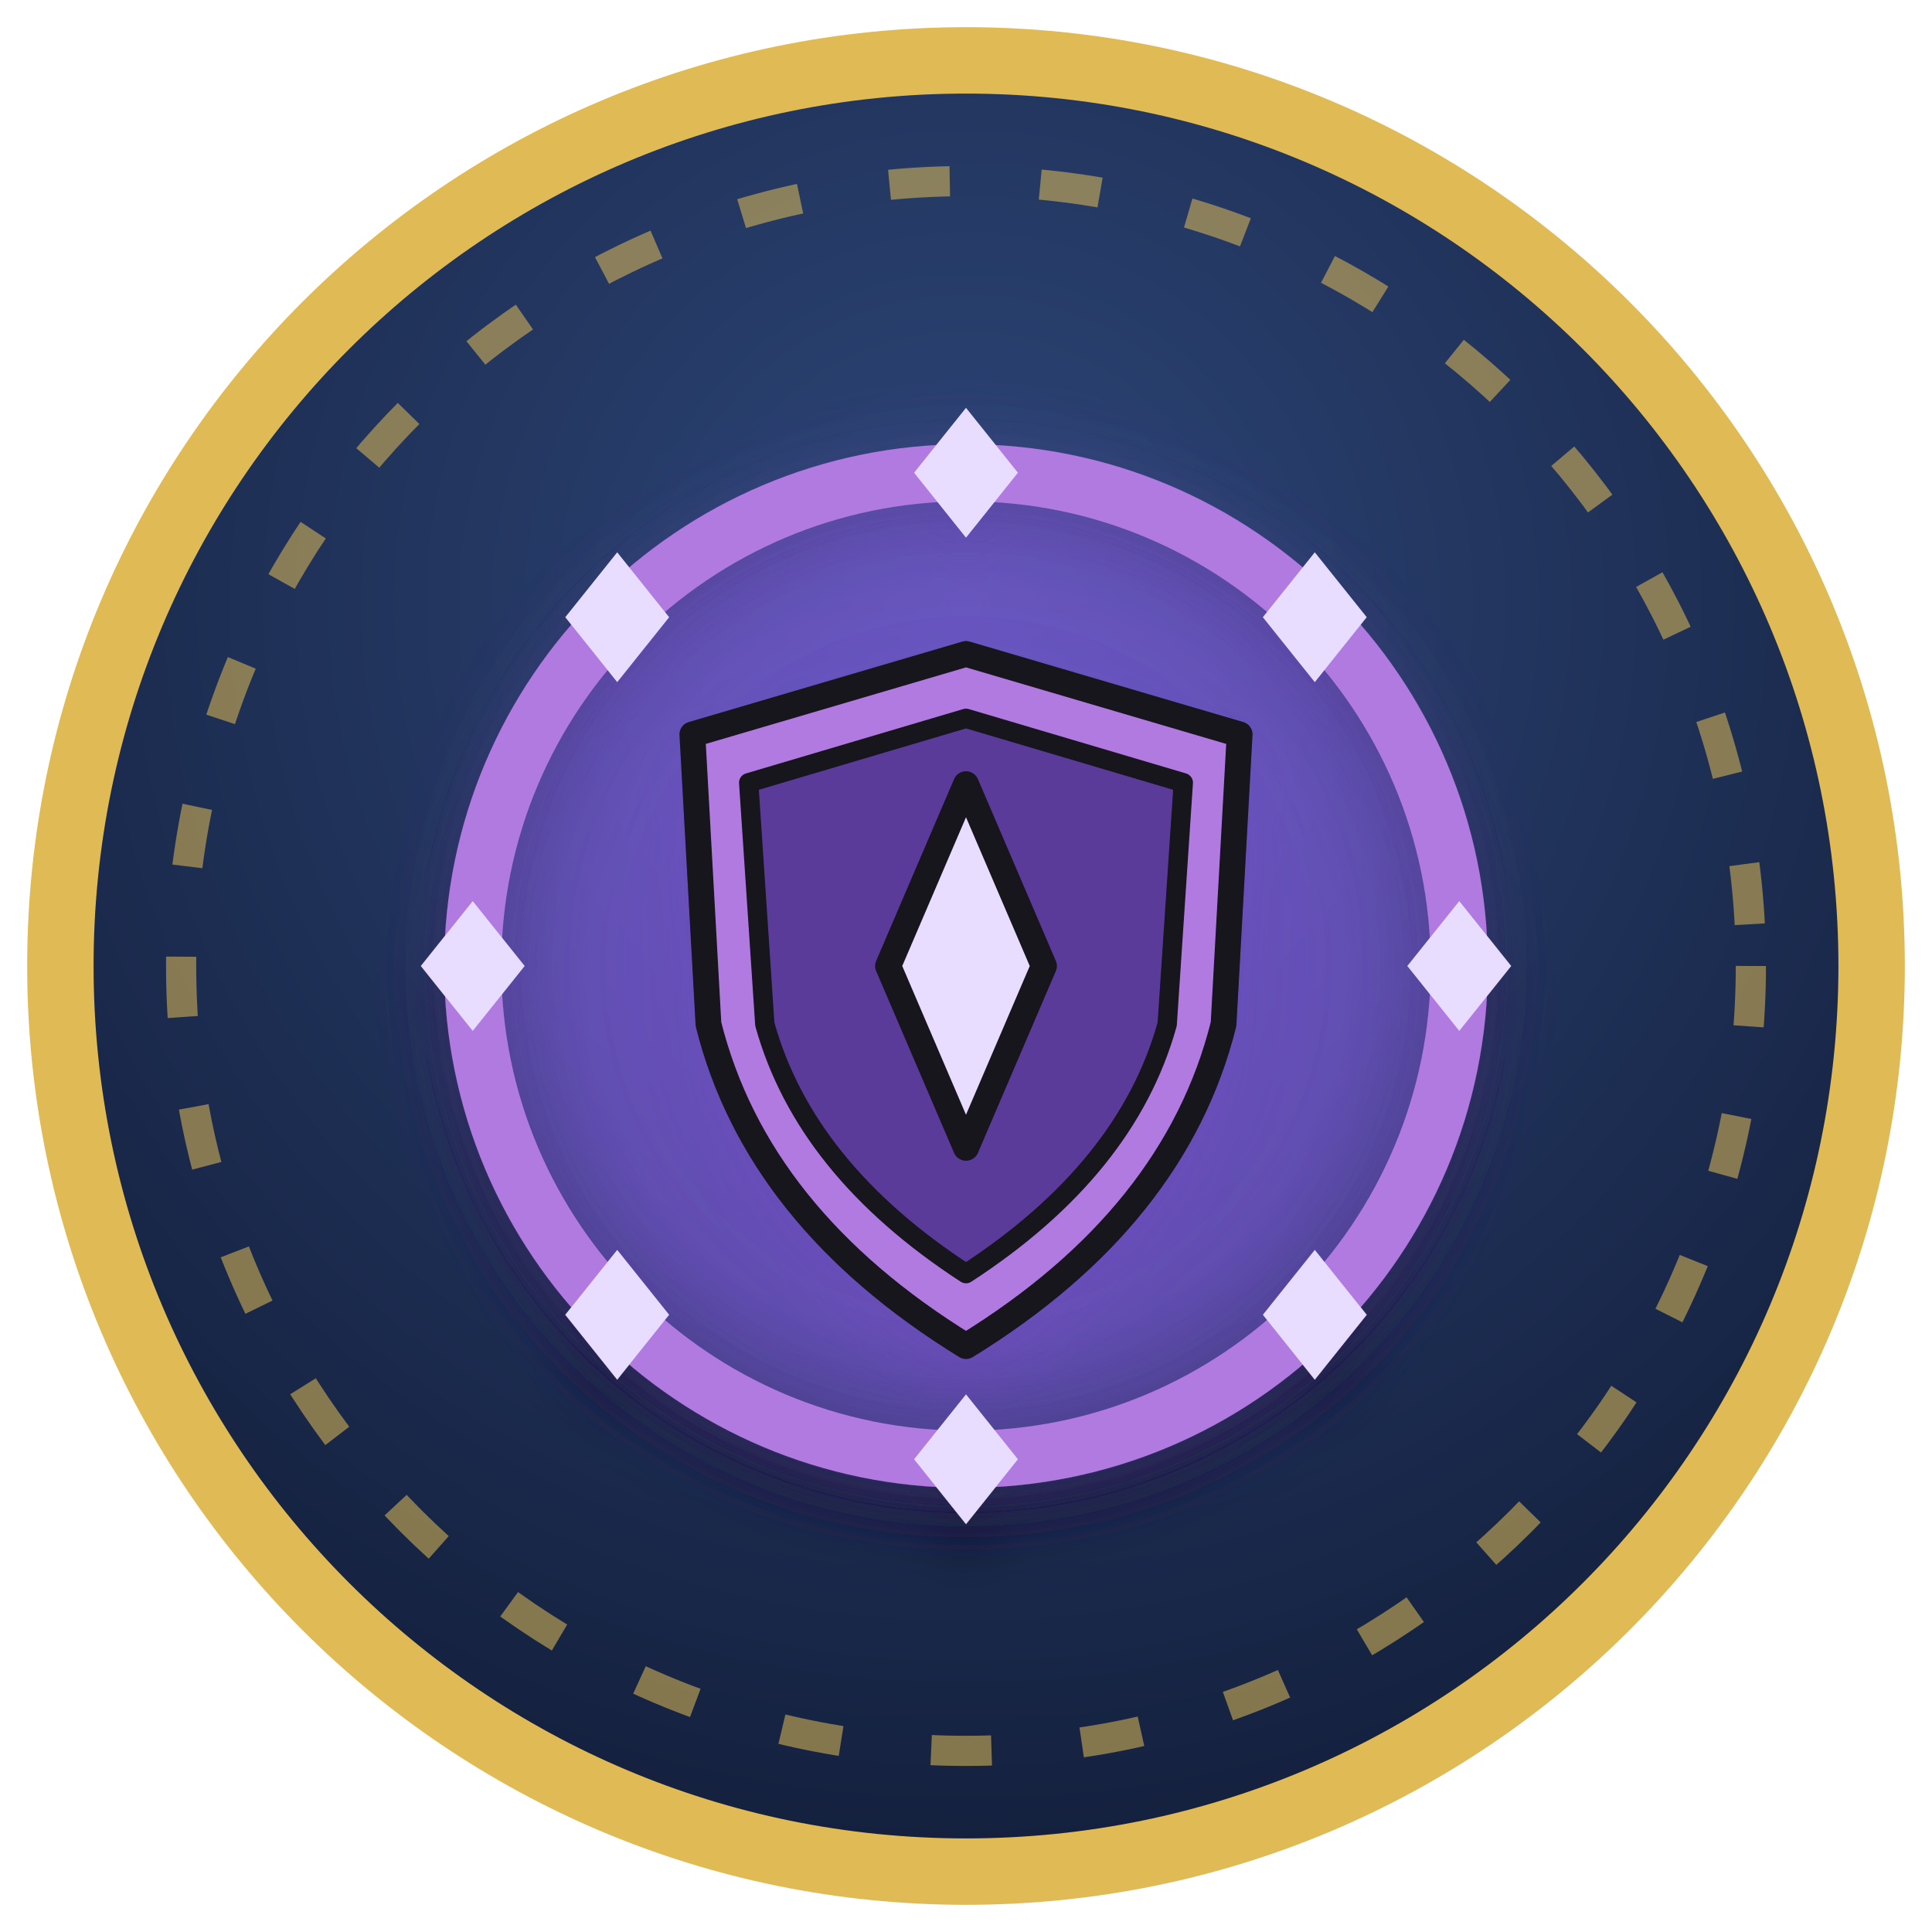
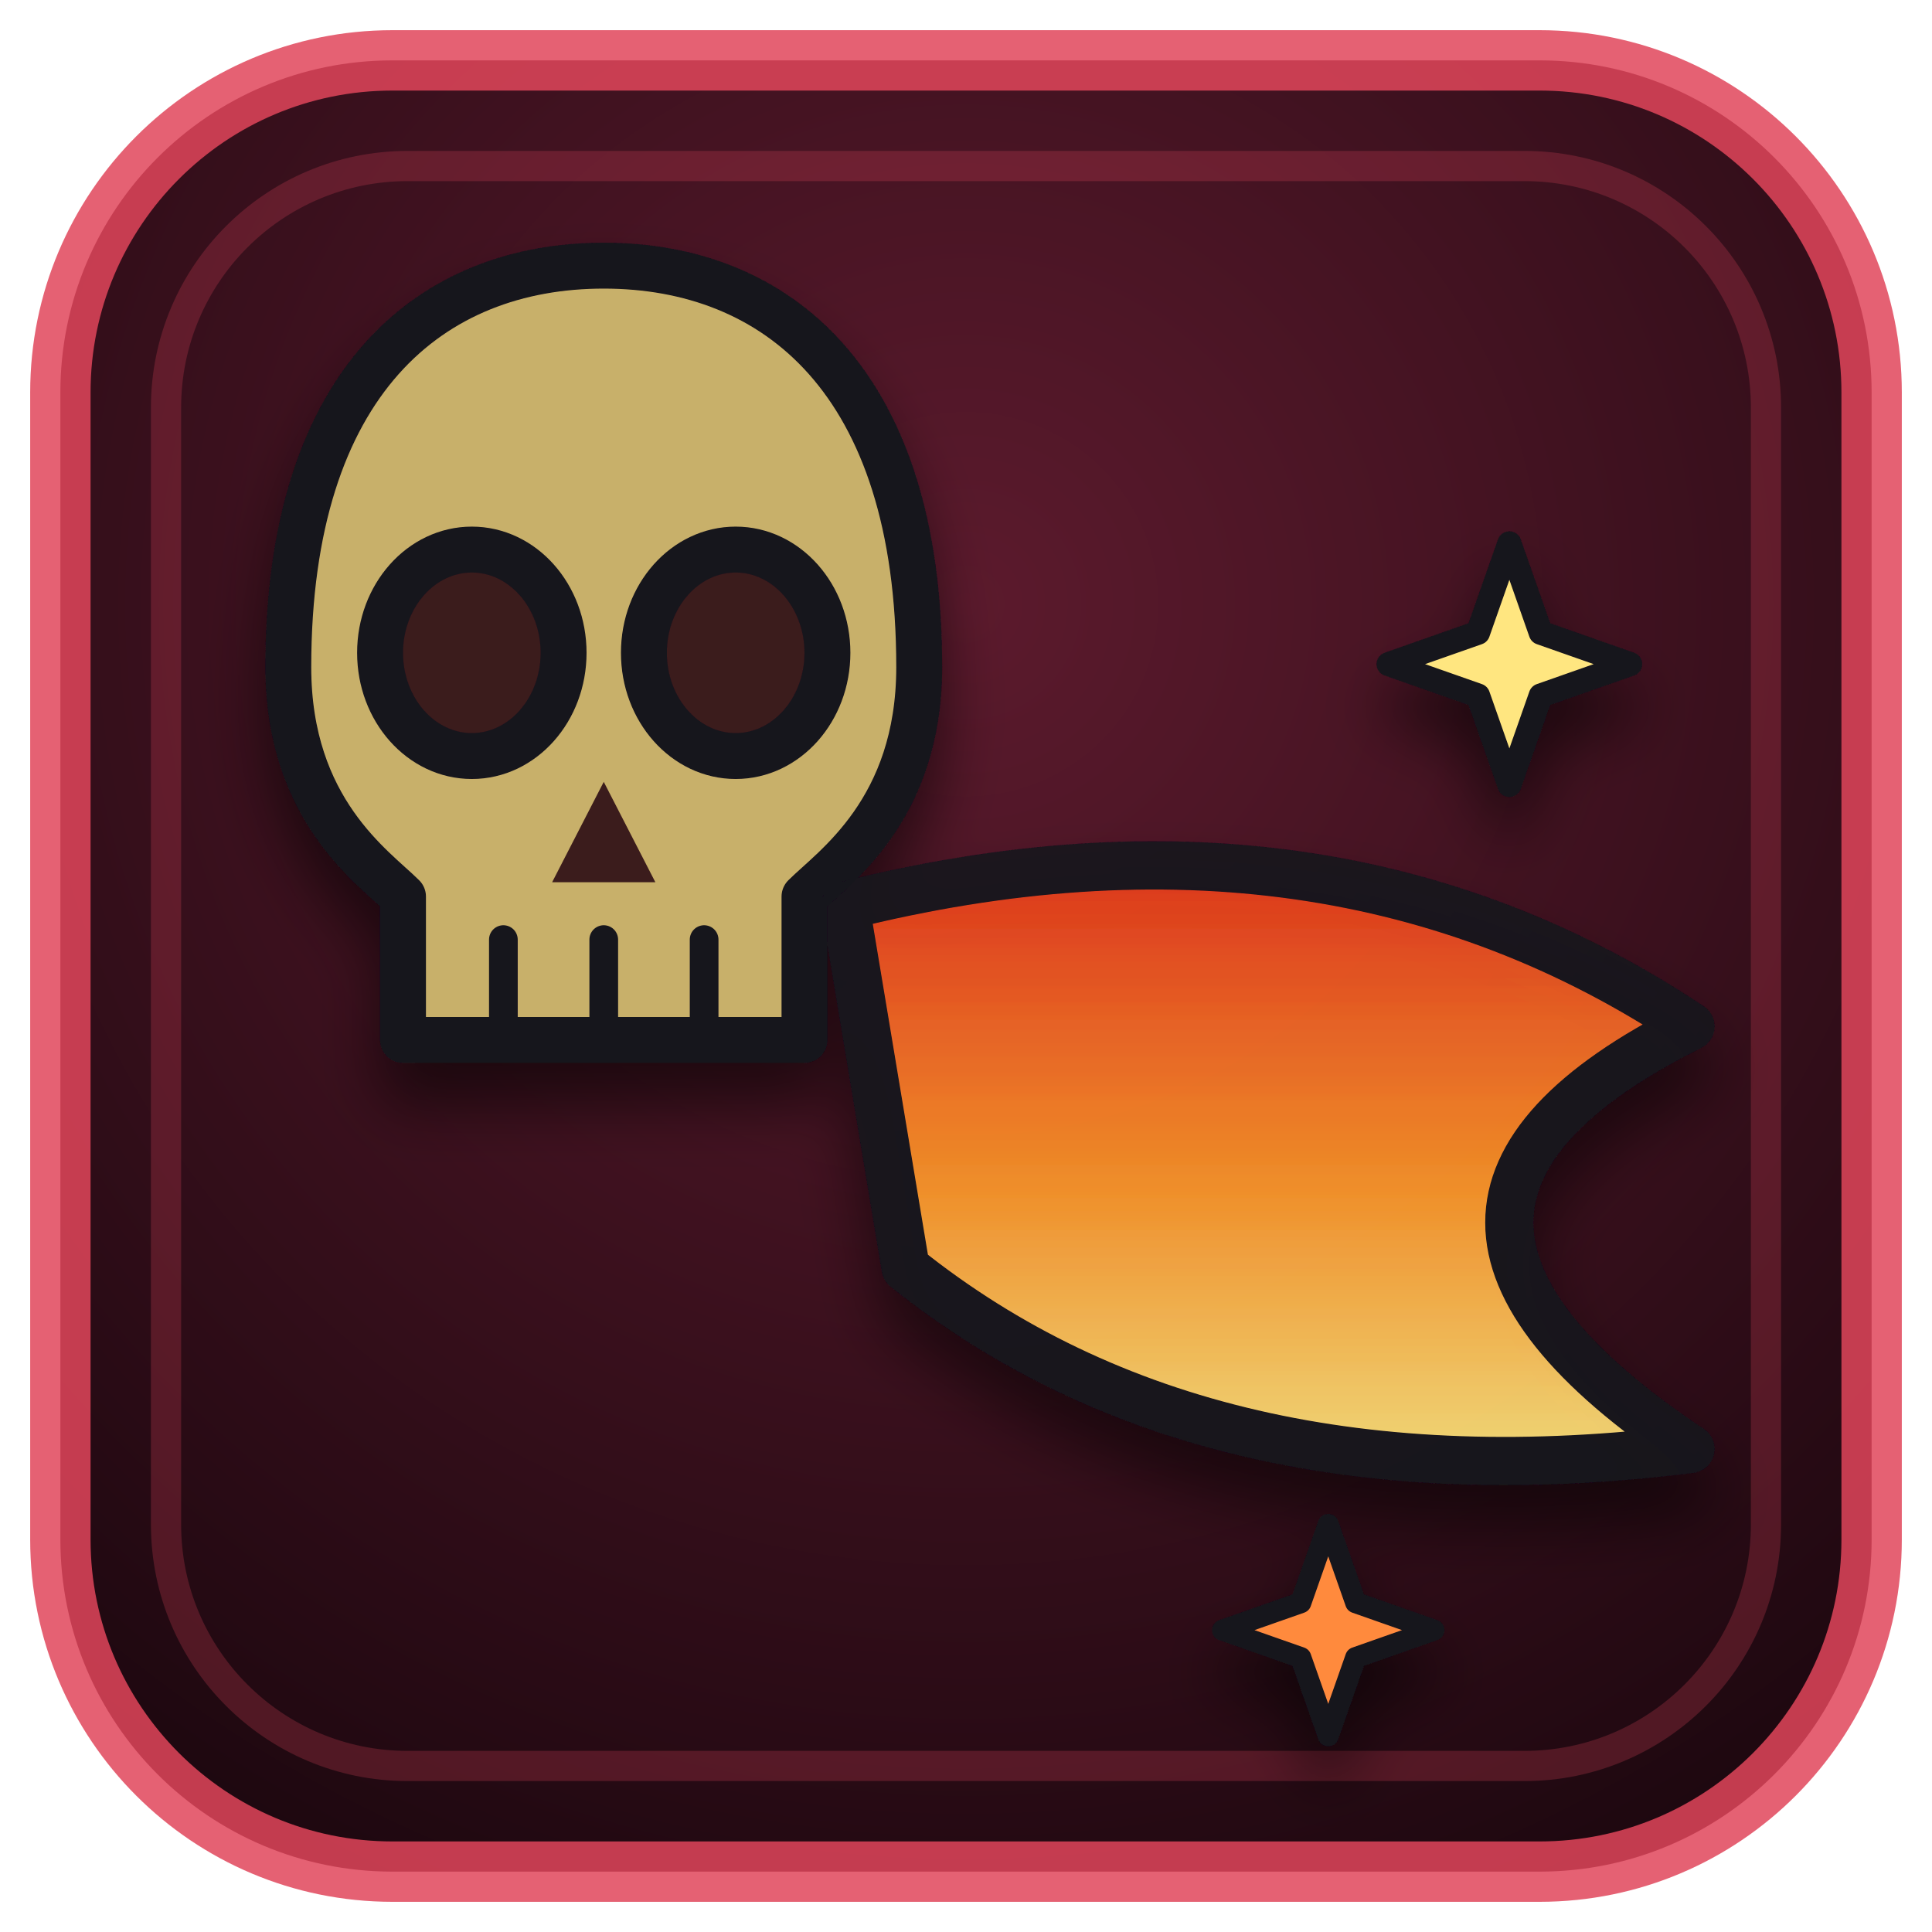
<svg xmlns="http://www.w3.org/2000/svg" viewBox="0 0 64 64" width="128" height="128">
  <defs>
    <linearGradient id="steel" x1="0" y1="0" x2="1" y2="1">
      <stop offset="0" stop-color="#f4f7fc" />
      <stop offset=".5" stop-color="#aab4c7" />
      <stop offset="1" stop-color="#5d6780" />
    </linearGradient>
    <linearGradient id="iron" x1="0" y1="0" x2="1" y2="1">
      <stop offset="0" stop-color="#9aa3b5" />
      <stop offset="1" stop-color="#454d61" />
    </linearGradient>
    <linearGradient id="gold" x1="0" y1="0" x2="0" y2="1">
      <stop offset="0" stop-color="#ffe9a8" />
      <stop offset=".55" stop-color="#e0a83c" />
      <stop offset="1" stop-color="#8a5a14" />
    </linearGradient>
    <linearGradient id="fire" x1="0" y1="0" x2="0" y2="1">
      <stop offset="0" stop-color="#e8391c" />
      <stop offset=".55" stop-color="#ff9a2e" />
      <stop offset="1" stop-color="#ffe680" />
    </linearGradient>
    <radialGradient id="fireR" cx=".45" cy=".45" r=".6">
      <stop offset="0" stop-color="#fff6c2" />
      <stop offset=".45" stop-color="#ffb43d" />
      <stop offset="1" stop-color="#d9361a" />
    </radialGradient>
    <linearGradient id="bolt" x1="0" y1="0" x2="1" y2="1">
      <stop offset="0" stop-color="#ffffff" />
      <stop offset=".5" stop-color="#a6ecff" />
      <stop offset="1" stop-color="#3fa2f0" />
    </linearGradient>
    <linearGradient id="blood" x1="0" y1="0" x2="0" y2="1">
      <stop offset="0" stop-color="#ff6060" />
      <stop offset="1" stop-color="#9a0f1c" />
    </linearGradient>
    <linearGradient id="poison" x1="0" y1="0" x2="0" y2="1">
      <stop offset="0" stop-color="#d6ff86" />
      <stop offset="1" stop-color="#4c9a28" />
    </linearGradient>
    <linearGradient id="water" x1="0" y1="0" x2="0" y2="1">
      <stop offset="0" stop-color="#b4f4ff" />
      <stop offset="1" stop-color="#2a86b8" />
    </linearGradient>
    <linearGradient id="ink" x1="0" y1="0" x2="0" y2="1">
      <stop offset="0" stop-color="#9474c4" />
      <stop offset="1" stop-color="#2a1d40" />
    </linearGradient>
    <linearGradient id="wood" x1="0" y1="0" x2="1" y2="0">
      <stop offset="0" stop-color="#c48e56" />
      <stop offset="1" stop-color="#6b4422" />
    </linearGradient>
    <linearGradient id="leaf" x1="0" y1="0" x2="1" y2="1">
      <stop offset="0" stop-color="#c4f58a" />
      <stop offset="1" stop-color="#3a8a38" />
    </linearGradient>
    <linearGradient id="hex" x1="0" y1="0" x2="0" y2="1">
      <stop offset="0" stop-color="#e09aff" />
      <stop offset="1" stop-color="#5a1f7a" />
    </linearGradient>
    <linearGradient id="bone" x1="0" y1="0" x2="0" y2="1">
      <stop offset="0" stop-color="#fbf4e2" />
      <stop offset="1" stop-color="#b8a684" />
    </linearGradient>
    <linearGradient id="heal" x1="0" y1="0" x2="0" y2="1">
      <stop offset="0" stop-color="#d4ffb0" />
      <stop offset="1" stop-color="#3fae4f" />
    </linearGradient>
    <linearGradient id="mana" x1="0" y1="0" x2="0" y2="1">
      <stop offset="0" stop-color="#bfe6ff" />
      <stop offset="1" stop-color="#2f6fd0" />
    </linearGradient>
    <linearGradient id="clay" x1="0" y1="0" x2="1" y2="1">
      <stop offset="0" stop-color="#d98a5a" />
      <stop offset="1" stop-color="#7a3a1e" />
    </linearGradient>
    <linearGradient id="hide" x1="0" y1="0" x2="0" y2="1">
      <stop offset="0" stop-color="#7a604a" />
      <stop offset="1" stop-color="#3e2e22" />
    </linearGradient>
    <linearGradient id="demon" x1="0" y1="0" x2="0" y2="1">
      <stop offset="0" stop-color="#c84a4a" />
      <stop offset="1" stop-color="#5a1418" />
    </linearGradient>
    <radialGradient id="holy" cx=".5" cy=".5" r=".5">
      <stop offset="0" stop-color="#fffbe6" />
      <stop offset=".5" stop-color="#ffe08a" stop-opacity=".8" />
      <stop offset="1" stop-color="#ffd060" stop-opacity="0" />
    </radialGradient>
    <radialGradient id="pearl" cx=".38" cy=".35" r=".7">
      <stop offset="0" stop-color="#ffffff" />
      <stop offset=".6" stop-color="#f2e6f0" />
      <stop offset="1" stop-color="#b8a8c4" />
    </radialGradient>
    <filter id="blur" x="-50%" y="-50%" width="200%" height="200%">
      <feGaussianBlur stdDeviation="2.2" />
    </filter>
    <filter id="ds" x="-20%" y="-20%" width="140%" height="140%">
      <feDropShadow dx="0" dy="1.4" stdDeviation="1" flood-color="#000" flood-opacity=".55" />
    </filter>
    <radialGradient id="bg" cx=".5" cy=".3" r=".85">
-       <stop offset="0" stop-color="#2d4678" />
-       <stop offset="1" stop-color="#0e1730" />
+       <stop offset="0" stop-color="#5c1a2d" />
+       <stop offset="1" stop-color="#18060d" />
    </radialGradient>
  </defs>
-   <circle cx="32" cy="32" r="30" fill="url(#bg)" />
-   <circle cx="32" cy="32" r="26" fill="none" stroke="#e0bb55" stroke-width="1" stroke-dasharray="2 3" opacity=".55" />
-   <g filter="url(#ds)" stroke="#15121d" stroke-width="1.6" stroke-linejoin="round" stroke-linecap="round" transform="translate(32 32) scale(.86) translate(-32 -32)">
-     <g filter="url(#blur)" opacity="0.4" stroke="none">
-       <circle cx="32" cy="32" r="18" fill="#9a6aff" />
+   <rect x="2" y="2" width="60" height="60" rx="11" fill="url(#bg)" />
+   <rect x="5.5" y="5.5" width="53" height="53" rx="8" fill="none" stroke="#e0455a" stroke-width="1" opacity="0.25" />
+   <g filter="url(#ds)" stroke="#15121d" stroke-width="1.6" stroke-linejoin="round" stroke-linecap="round">
+     <g transform="translate(20 24) scale(0.95)">
+       <path d="M-11 -2 C-11 -12 -6 -16 0 -16 C6 -16 11 -12 11 -2 C11 3 8 5 7 6 L7 11 L-7 11 L-7 6 C-8 5 -11 3 -11 -2 Z" fill="#c8b06a" />
+       <ellipse cx="-4.6" cy="-2.5" rx="3.2" ry="3.6" fill="#3a1a1a" />
+       <ellipse cx="4.6" cy="-2.5" rx="3.2" ry="3.6" fill="#3a1a1a" />
+       <path d="M0 2 L-1.8 5.5 L1.8 5.5 Z" fill="#3a1a1a" stroke="none" />
+       <path d="M-3.5 7.5 V11 M0 7.5 V11 M3.5 7.5 V11" stroke-width="1" />
    </g>
-     <circle cx="32" cy="32" r="19" fill="#9a6aff" fill-opacity=".18" stroke="#b07ae0" stroke-width="2.2" />
-     <g transform="translate(51.0 32.0)">
-       <path d="M0 -2.5 L2 0 L0 2.5 L-2 0 Z" fill="#e8dcff" stroke="none" />
+     <path d="M28 30 Q44 26 56 34 Q44 40 56 48 Q40 50 30 42 Z" fill="url(#fire)" opacity=".9" />
+     <g transform="translate(50 22) scale(0.8)">
+       <path d="M0 -5 L1.3 -1.3 L5 0 L1.3 1.3 L0 5 L-1.3 1.3 L-5 0 L-1.3 -1.3 Z" fill="#ffe680" stroke-width="1" />
    </g>
-     <g transform="translate(45.43503 45.43503)">
-       <path d="M0 -2.5 L2 0 L0 2.5 L-2 0 Z" fill="#e8dcff" stroke="none" />
+     <g transform="translate(44 54) scale(0.7)">
+       <path d="M0 -5 L1.3 -1.3 L5 0 L1.3 1.3 L0 5 L-1.3 1.3 L-5 0 L-1.3 -1.3 Z" fill="#ff8a3d" stroke-width="1" />
    </g>
-     <g transform="translate(32.0 51.0)">
-       <path d="M0 -2.5 L2 0 L0 2.5 L-2 0 Z" fill="#e8dcff" stroke="none" />
-     </g>
-     <g transform="translate(18.56497 45.43503)">
-       <path d="M0 -2.5 L2 0 L0 2.5 L-2 0 Z" fill="#e8dcff" stroke="none" />
-     </g>
-     <g transform="translate(13.0 32.0)">
-       <path d="M0 -2.5 L2 0 L0 2.5 L-2 0 Z" fill="#e8dcff" stroke="none" />
-     </g>
-     <g transform="translate(18.56497 18.56497)">
-       <path d="M0 -2.5 L2 0 L0 2.5 L-2 0 Z" fill="#e8dcff" stroke="none" />
-     </g>
-     <g transform="translate(32 13.0)">
-       <path d="M0 -2.5 L2 0 L0 2.5 L-2 0 Z" fill="#e8dcff" stroke="none" />
-     </g>
-     <g transform="translate(45.43503 18.56497)">
-       <path d="M0 -2.5 L2 0 L0 2.5 L-2 0 Z" fill="#e8dcff" stroke="none" />
-     </g>
-     <g transform="translate(32 33) scale(0.62)">
-       <path d="M0 -21 L17 -16 L16 2 Q13 14 0 22 Q-13 14 -16 2 L-17 -16 Z" fill="#b07ae0" />
-       <path d="M0 -17 L13.5 -13 L12.5 2 Q10 11 0 17.5 Q-10 11 -12.5 2 L-13.5 -13 Z" fill="#5a3a9a" stroke-width="1.2" />
-     </g>
-     <path d="M32 25 L35 32 L32 39 L29 32 Z" fill="#e8dcff" stroke-width="1" />
  </g>
-   <circle cx="32" cy="32" r="30" fill="none" stroke="#e0bb55" stroke-width="2.2" />
+   <rect x="2" y="2" width="60" height="60" rx="11" fill="none" stroke="#e0455a" stroke-width="2" opacity="0.85" />
</svg>
